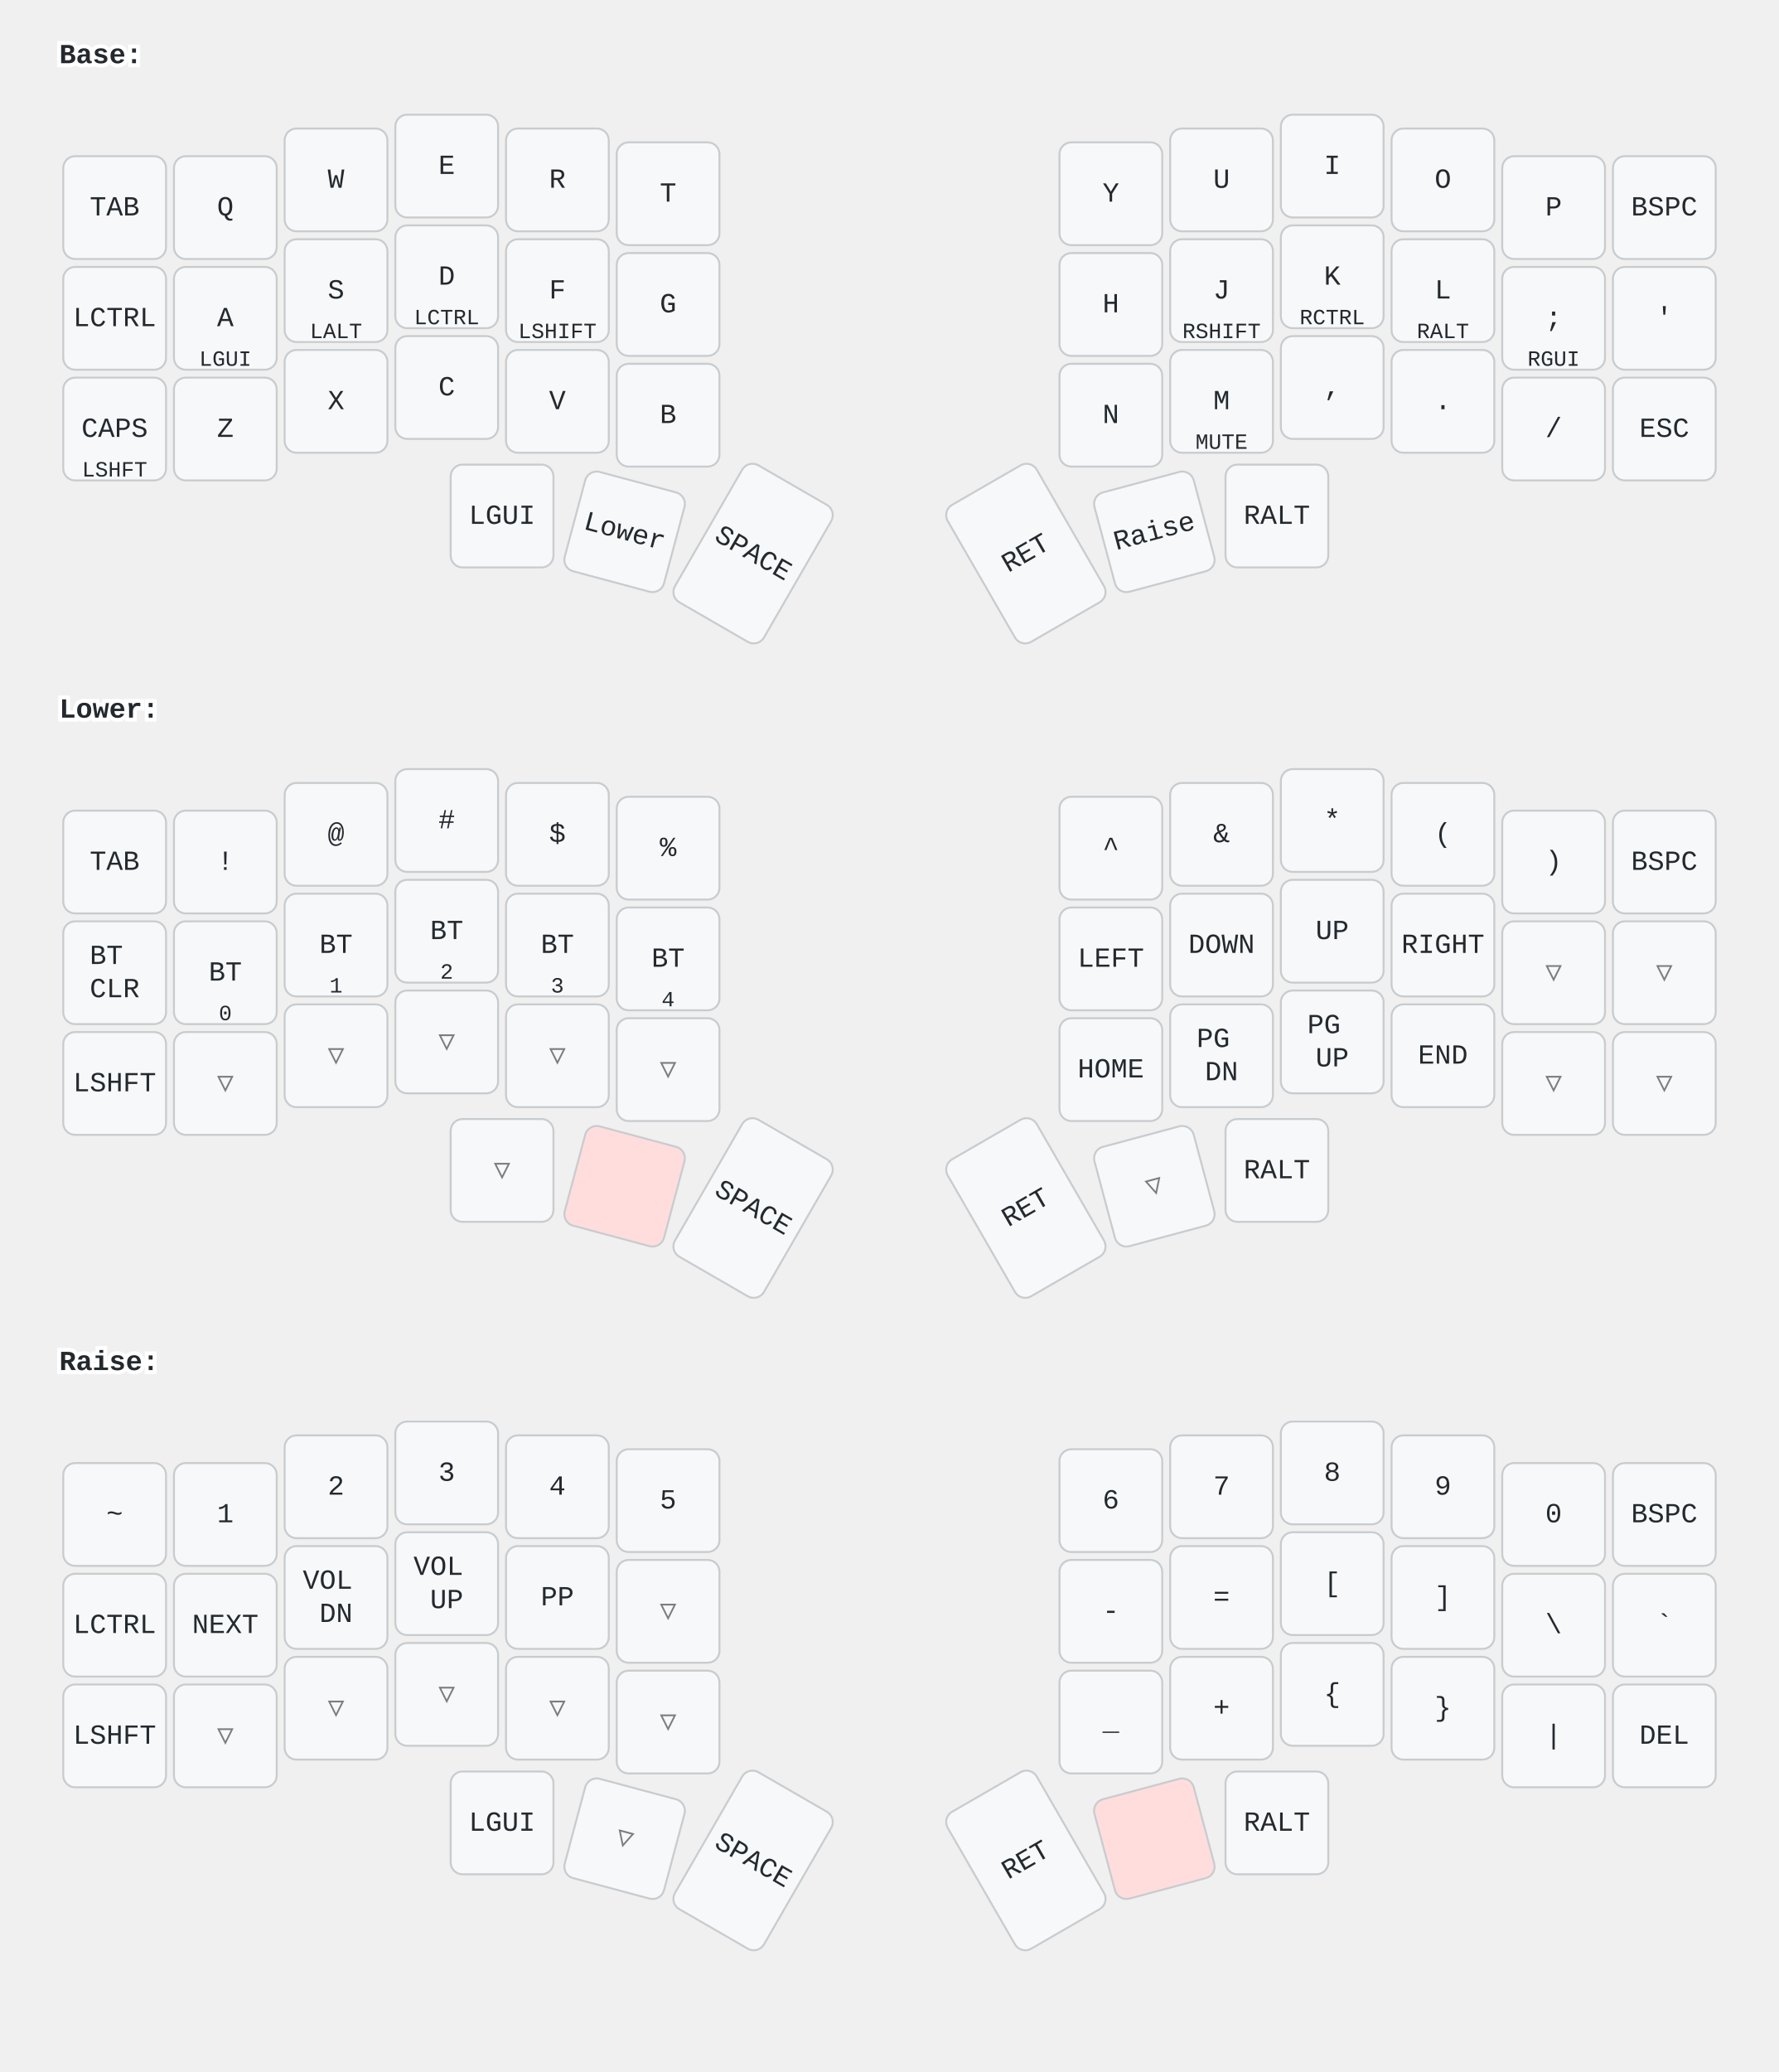
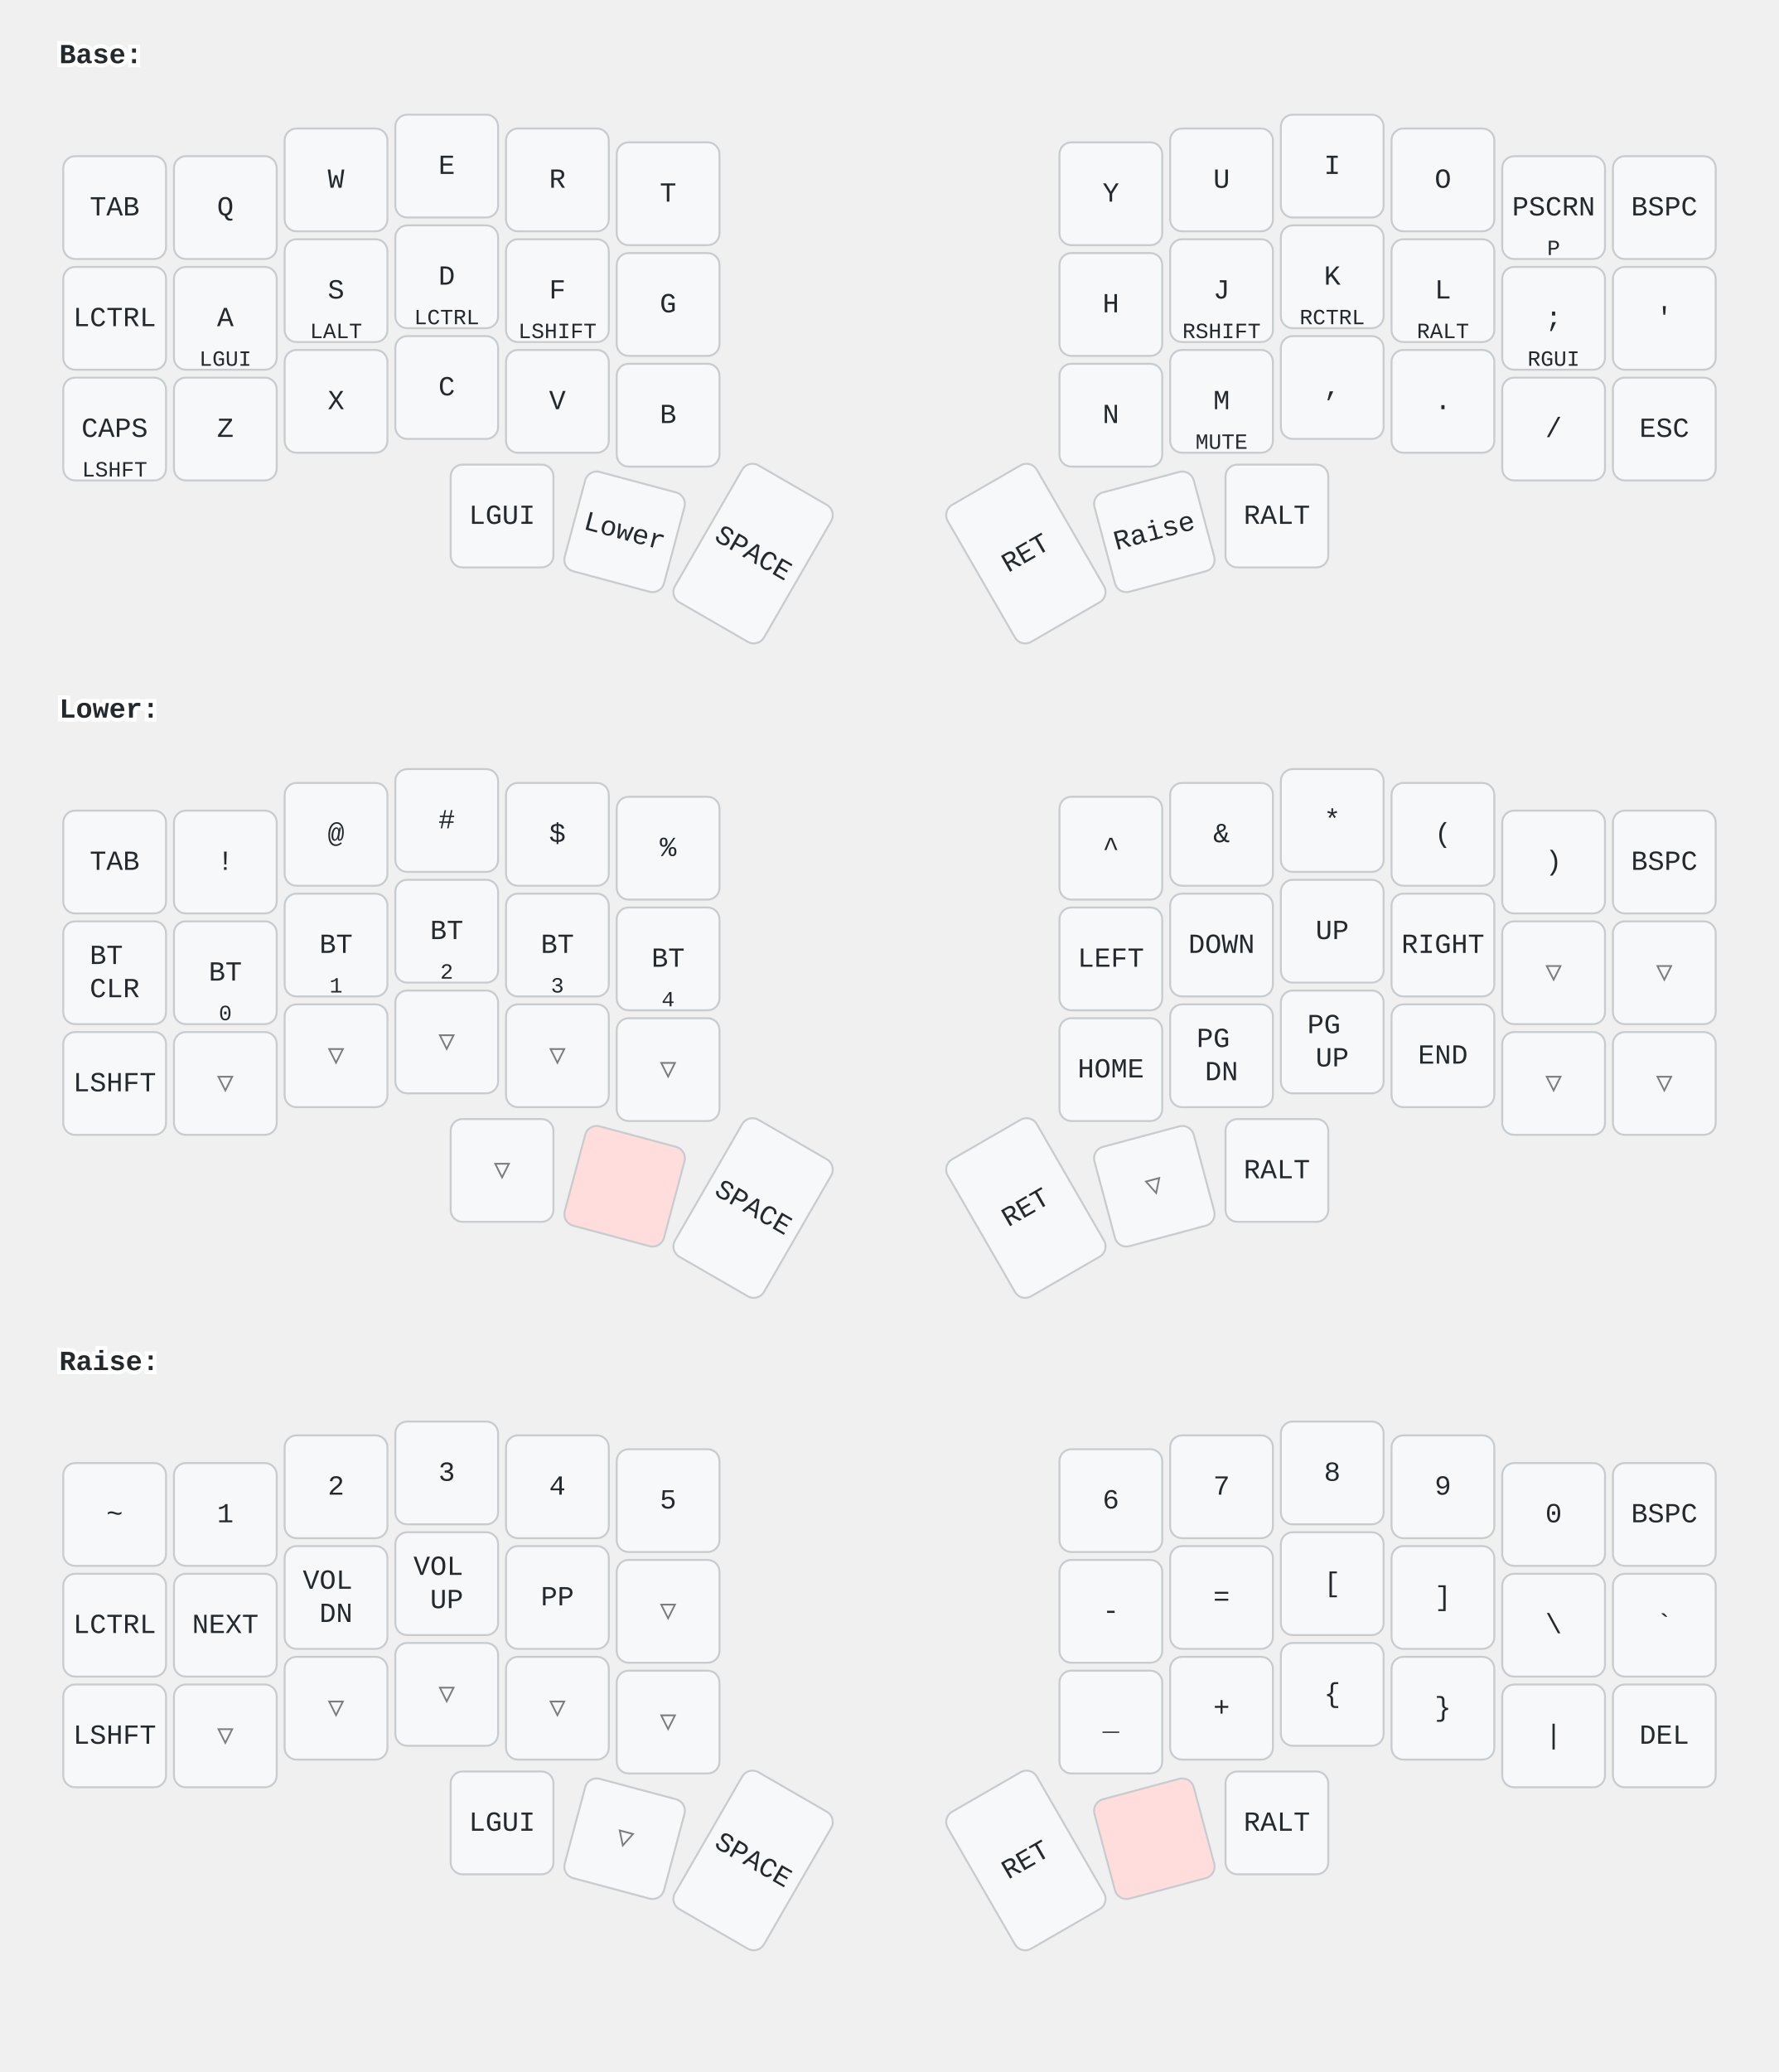
<svg xmlns="http://www.w3.org/2000/svg" width="900" height="1048" viewBox="0 0 900 1048" class="keymap">
  <style>/* inherit to force styles through use tags */
svg path {
    fill: inherit;
}

/* font and background color specifications */
svg.keymap {
    font-family: SFMono-Regular,Consolas,Liberation Mono,Menlo,monospace;
    font-size: 14px;
    font-kerning: normal;
    text-rendering: optimizeLegibility;
    fill: #24292e;
}

/* default key styling */
rect.key {
    fill: #f6f8fa;
}

rect.key, rect.combo {
    stroke: #c9cccf;
    stroke-width: 1;
}

/* default key side styling, only used is draw_key_sides is set */
rect.side {
    filter: brightness(90%);
}

/* color accent for combo boxes */
rect.combo, rect.combo-separate {
    fill: #cdf;
}

/* color accent for held keys */
rect.held, rect.combo.held {
    fill: #fdd;
}

/* color accent for ghost (optional) keys */
rect.ghost, rect.combo.ghost {
    stroke-dasharray: 4, 4;
    stroke-width: 2;
}

text {
    text-anchor: middle;
    dominant-baseline: middle;
}

/* styling for layer labels */
text.label {
    font-weight: bold;
    text-anchor: start;
    stroke: white;
    stroke-width: 4;
    paint-order: stroke;
}

/* styling for optional footer */
text.footer {
    text-anchor: end;
    dominant-baseline: auto;
    stroke: white;
    stroke-width: 4;
    paint-order: stroke;
}

/* styling for combo tap, and key hold/shifted label text */
text.combo, text.hold, text.shifted {
    font-size: 11px;
}

text.hold {
    text-anchor: middle;
    dominant-baseline: auto;
}

text.shifted {
    text-anchor: middle;
    dominant-baseline: hanging;
}

/* styling for hold/shifted label text in combo box */
text.combo.hold, text.combo.shifted {
    font-size: 8px;
}

/* lighter symbol for transparent keys */
text.trans {
    fill: #7b7e81;
}

/* styling for combo dendrons */
path.combo {
    stroke-width: 1;
    stroke: gray;
    fill: none;
}

/* Start Tabler Icons Cleanup */
/* cannot use height/width with glyphs */
.icon-tabler &gt; path {
    fill: inherit;
    stroke: inherit;
    stroke-width: 2;
}
/* hide tabler's default box */
.icon-tabler &gt; path[stroke="none"][fill="none"] {
    visibility: hidden;
}
/* End Tabler Icons Cleanup */
</style>
  <g transform="translate(30, 0)" class="layer-Base">
    <text x="0" y="28" class="label">Base:</text>
    <g transform="translate(0, 56)">
      <g transform="translate(28, 49)" class="key keypos-0">
        <rect rx="6" ry="6" x="-26" y="-26" width="52" height="52" class="key" />
        <text x="0" y="0" class="key tap">TAB</text>
      </g>
      <g transform="translate(84, 49)" class="key keypos-1">
        <rect rx="6" ry="6" x="-26" y="-26" width="52" height="52" class="key" />
        <text x="0" y="0" class="key tap">Q</text>
      </g>
      <g transform="translate(140, 35)" class="key keypos-2">
        <rect rx="6" ry="6" x="-26" y="-26" width="52" height="52" class="key" />
        <text x="0" y="0" class="key tap">W</text>
      </g>
      <g transform="translate(196, 28)" class="key keypos-3">
        <rect rx="6" ry="6" x="-26" y="-26" width="52" height="52" class="key" />
        <text x="0" y="0" class="key tap">E</text>
      </g>
      <g transform="translate(252, 35)" class="key keypos-4">
        <rect rx="6" ry="6" x="-26" y="-26" width="52" height="52" class="key" />
        <text x="0" y="0" class="key tap">R</text>
      </g>
      <g transform="translate(308, 42)" class="key keypos-5">
        <rect rx="6" ry="6" x="-26" y="-26" width="52" height="52" class="key" />
        <text x="0" y="0" class="key tap">T</text>
      </g>
      <g transform="translate(532, 42)" class="key keypos-6">
        <rect rx="6" ry="6" x="-26" y="-26" width="52" height="52" class="key" />
        <text x="0" y="0" class="key tap">Y</text>
      </g>
      <g transform="translate(588, 35)" class="key keypos-7">
        <rect rx="6" ry="6" x="-26" y="-26" width="52" height="52" class="key" />
        <text x="0" y="0" class="key tap">U</text>
      </g>
      <g transform="translate(644, 28)" class="key keypos-8">
        <rect rx="6" ry="6" x="-26" y="-26" width="52" height="52" class="key" />
        <text x="0" y="0" class="key tap">I</text>
      </g>
      <g transform="translate(700, 35)" class="key keypos-9">
        <rect rx="6" ry="6" x="-26" y="-26" width="52" height="52" class="key" />
        <text x="0" y="0" class="key tap">O</text>
      </g>
      <g transform="translate(756, 49)" class="key keypos-10">
        <rect rx="6" ry="6" x="-26" y="-26" width="52" height="52" class="key" />
-         <text x="0" y="0" class="key tap">P</text>
+         <text x="0" y="0" class="key tap">PSCRN</text>
+         <text x="0" y="24" class="key hold">P</text>
      </g>
      <g transform="translate(812, 49)" class="key keypos-11">
        <rect rx="6" ry="6" x="-26" y="-26" width="52" height="52" class="key" />
        <text x="0" y="0" class="key tap">BSPC</text>
      </g>
      <g transform="translate(28, 105)" class="key keypos-12">
        <rect rx="6" ry="6" x="-26" y="-26" width="52" height="52" class="key" />
        <text x="0" y="0" class="key tap">LCTRL</text>
      </g>
      <g transform="translate(84, 105)" class="key keypos-13">
        <rect rx="6" ry="6" x="-26" y="-26" width="52" height="52" class="key" />
        <text x="0" y="0" class="key tap">A</text>
        <text x="0" y="24" class="key hold">LGUI</text>
      </g>
      <g transform="translate(140, 91)" class="key keypos-14">
        <rect rx="6" ry="6" x="-26" y="-26" width="52" height="52" class="key" />
        <text x="0" y="0" class="key tap">S</text>
        <text x="0" y="24" class="key hold">LALT</text>
      </g>
      <g transform="translate(196, 84)" class="key keypos-15">
        <rect rx="6" ry="6" x="-26" y="-26" width="52" height="52" class="key" />
        <text x="0" y="0" class="key tap">D</text>
        <text x="0" y="24" class="key hold">LCTRL</text>
      </g>
      <g transform="translate(252, 91)" class="key keypos-16">
        <rect rx="6" ry="6" x="-26" y="-26" width="52" height="52" class="key" />
        <text x="0" y="0" class="key tap">F</text>
        <text x="0" y="24" class="key hold">LSHIFT</text>
      </g>
      <g transform="translate(308, 98)" class="key keypos-17">
        <rect rx="6" ry="6" x="-26" y="-26" width="52" height="52" class="key" />
        <text x="0" y="0" class="key tap">G</text>
      </g>
      <g transform="translate(532, 98)" class="key keypos-18">
        <rect rx="6" ry="6" x="-26" y="-26" width="52" height="52" class="key" />
        <text x="0" y="0" class="key tap">H</text>
      </g>
      <g transform="translate(588, 91)" class="key keypos-19">
        <rect rx="6" ry="6" x="-26" y="-26" width="52" height="52" class="key" />
        <text x="0" y="0" class="key tap">J</text>
        <text x="0" y="24" class="key hold">RSHIFT</text>
      </g>
      <g transform="translate(644, 84)" class="key keypos-20">
        <rect rx="6" ry="6" x="-26" y="-26" width="52" height="52" class="key" />
        <text x="0" y="0" class="key tap">K</text>
        <text x="0" y="24" class="key hold">RCTRL</text>
      </g>
      <g transform="translate(700, 91)" class="key keypos-21">
        <rect rx="6" ry="6" x="-26" y="-26" width="52" height="52" class="key" />
        <text x="0" y="0" class="key tap">L</text>
        <text x="0" y="24" class="key hold">RALT</text>
      </g>
      <g transform="translate(756, 105)" class="key keypos-22">
        <rect rx="6" ry="6" x="-26" y="-26" width="52" height="52" class="key" />
        <text x="0" y="0" class="key tap">;</text>
        <text x="0" y="24" class="key hold">RGUI</text>
      </g>
      <g transform="translate(812, 105)" class="key keypos-23">
        <rect rx="6" ry="6" x="-26" y="-26" width="52" height="52" class="key" />
        <text x="0" y="0" class="key tap">'</text>
      </g>
      <g transform="translate(28, 161)" class="key keypos-24">
        <rect rx="6" ry="6" x="-26" y="-26" width="52" height="52" class="key" />
        <text x="0" y="0" class="key tap">CAPS</text>
        <text x="0" y="24" class="key hold">LSHFT</text>
      </g>
      <g transform="translate(84, 161)" class="key keypos-25">
        <rect rx="6" ry="6" x="-26" y="-26" width="52" height="52" class="key" />
        <text x="0" y="0" class="key tap">Z</text>
      </g>
      <g transform="translate(140, 147)" class="key keypos-26">
        <rect rx="6" ry="6" x="-26" y="-26" width="52" height="52" class="key" />
        <text x="0" y="0" class="key tap">X</text>
      </g>
      <g transform="translate(196, 140)" class="key keypos-27">
        <rect rx="6" ry="6" x="-26" y="-26" width="52" height="52" class="key" />
        <text x="0" y="0" class="key tap">C</text>
      </g>
      <g transform="translate(252, 147)" class="key keypos-28">
        <rect rx="6" ry="6" x="-26" y="-26" width="52" height="52" class="key" />
        <text x="0" y="0" class="key tap">V</text>
      </g>
      <g transform="translate(308, 154)" class="key keypos-29">
        <rect rx="6" ry="6" x="-26" y="-26" width="52" height="52" class="key" />
        <text x="0" y="0" class="key tap">B</text>
      </g>
      <g transform="translate(532, 154)" class="key keypos-30">
        <rect rx="6" ry="6" x="-26" y="-26" width="52" height="52" class="key" />
        <text x="0" y="0" class="key tap">N</text>
      </g>
      <g transform="translate(588, 147)" class="key keypos-31">
        <rect rx="6" ry="6" x="-26" y="-26" width="52" height="52" class="key" />
        <text x="0" y="0" class="key tap">M</text>
        <text x="0" y="24" class="key hold">MUTE</text>
      </g>
      <g transform="translate(644, 140)" class="key keypos-32">
        <rect rx="6" ry="6" x="-26" y="-26" width="52" height="52" class="key" />
        <text x="0" y="0" class="key tap">,</text>
      </g>
      <g transform="translate(700, 147)" class="key keypos-33">
        <rect rx="6" ry="6" x="-26" y="-26" width="52" height="52" class="key" />
        <text x="0" y="0" class="key tap">.</text>
      </g>
      <g transform="translate(756, 161)" class="key keypos-34">
        <rect rx="6" ry="6" x="-26" y="-26" width="52" height="52" class="key" />
        <text x="0" y="0" class="key tap">/</text>
      </g>
      <g transform="translate(812, 161)" class="key keypos-35">
        <rect rx="6" ry="6" x="-26" y="-26" width="52" height="52" class="key" />
        <text x="0" y="0" class="key tap">ESC</text>
      </g>
      <g transform="translate(224, 205)" class="key keypos-36">
        <rect rx="6" ry="6" x="-26" y="-26" width="52" height="52" class="key" />
        <text x="0" y="0" class="key tap">LGUI</text>
      </g>
      <g transform="translate(286, 213) rotate(15.0)" class="key keypos-37">
        <rect rx="6" ry="6" x="-26" y="-26" width="52" height="52" class="key" />
        <text x="0" y="0" class="key tap">Lower</text>
      </g>
      <g transform="translate(351, 224) rotate(30.0)" class="key keypos-38">
        <rect rx="6" ry="6" x="-26" y="-40" width="52" height="80" class="key" />
        <text x="0" y="0" class="key tap">SPACE</text>
      </g>
      <g transform="translate(489, 224) rotate(-30.0)" class="key keypos-39">
        <rect rx="6" ry="6" x="-26" y="-40" width="52" height="80" class="key" />
        <text x="0" y="0" class="key tap">RET</text>
      </g>
      <g transform="translate(554, 213) rotate(-15.0)" class="key keypos-40">
        <rect rx="6" ry="6" x="-26" y="-26" width="52" height="52" class="key" />
        <text x="0" y="0" class="key tap">Raise</text>
      </g>
      <g transform="translate(616, 205)" class="key keypos-41">
        <rect rx="6" ry="6" x="-26" y="-26" width="52" height="52" class="key" />
        <text x="0" y="0" class="key tap">RALT</text>
      </g>
    </g>
  </g>
  <g transform="translate(30, 331)" class="layer-Lower">
    <text x="0" y="28" class="label">Lower:</text>
    <g transform="translate(0, 56)">
      <g transform="translate(28, 49)" class="key keypos-0">
        <rect rx="6" ry="6" x="-26" y="-26" width="52" height="52" class="key" />
        <text x="0" y="0" class="key tap">TAB</text>
      </g>
      <g transform="translate(84, 49)" class="key keypos-1">
        <rect rx="6" ry="6" x="-26" y="-26" width="52" height="52" class="key" />
        <text x="0" y="0" class="key tap">!</text>
      </g>
      <g transform="translate(140, 35)" class="key keypos-2">
        <rect rx="6" ry="6" x="-26" y="-26" width="52" height="52" class="key" />
        <text x="0" y="0" class="key tap">@</text>
      </g>
      <g transform="translate(196, 28)" class="key keypos-3">
        <rect rx="6" ry="6" x="-26" y="-26" width="52" height="52" class="key" />
        <text x="0" y="0" class="key tap">#</text>
      </g>
      <g transform="translate(252, 35)" class="key keypos-4">
        <rect rx="6" ry="6" x="-26" y="-26" width="52" height="52" class="key" />
        <text x="0" y="0" class="key tap">$</text>
      </g>
      <g transform="translate(308, 42)" class="key keypos-5">
        <rect rx="6" ry="6" x="-26" y="-26" width="52" height="52" class="key" />
        <text x="0" y="0" class="key tap">%</text>
      </g>
      <g transform="translate(532, 42)" class="key keypos-6">
        <rect rx="6" ry="6" x="-26" y="-26" width="52" height="52" class="key" />
        <text x="0" y="0" class="key tap">^</text>
      </g>
      <g transform="translate(588, 35)" class="key keypos-7">
        <rect rx="6" ry="6" x="-26" y="-26" width="52" height="52" class="key" />
        <text x="0" y="0" class="key tap">&amp;</text>
      </g>
      <g transform="translate(644, 28)" class="key keypos-8">
        <rect rx="6" ry="6" x="-26" y="-26" width="52" height="52" class="key" />
        <text x="0" y="0" class="key tap">*</text>
      </g>
      <g transform="translate(700, 35)" class="key keypos-9">
        <rect rx="6" ry="6" x="-26" y="-26" width="52" height="52" class="key" />
        <text x="0" y="0" class="key tap">(</text>
      </g>
      <g transform="translate(756, 49)" class="key keypos-10">
        <rect rx="6" ry="6" x="-26" y="-26" width="52" height="52" class="key" />
        <text x="0" y="0" class="key tap">)</text>
      </g>
      <g transform="translate(812, 49)" class="key keypos-11">
        <rect rx="6" ry="6" x="-26" y="-26" width="52" height="52" class="key" />
        <text x="0" y="0" class="key tap">BSPC</text>
      </g>
      <g transform="translate(28, 105)" class="key keypos-12">
        <rect rx="6" ry="6" x="-26" y="-26" width="52" height="52" class="key" />
        <text x="0" y="0" class="key tap">
          <tspan x="0" dy="-0.6em">BT</tspan>
          <tspan x="0" dy="1.2em">CLR</tspan>
        </text>
      </g>
      <g transform="translate(84, 105)" class="key keypos-13">
        <rect rx="6" ry="6" x="-26" y="-26" width="52" height="52" class="key" />
        <text x="0" y="0" class="key tap">BT</text>
        <text x="0" y="24" class="key hold">0</text>
      </g>
      <g transform="translate(140, 91)" class="key keypos-14">
        <rect rx="6" ry="6" x="-26" y="-26" width="52" height="52" class="key" />
        <text x="0" y="0" class="key tap">BT</text>
        <text x="0" y="24" class="key hold">1</text>
      </g>
      <g transform="translate(196, 84)" class="key keypos-15">
        <rect rx="6" ry="6" x="-26" y="-26" width="52" height="52" class="key" />
        <text x="0" y="0" class="key tap">BT</text>
        <text x="0" y="24" class="key hold">2</text>
      </g>
      <g transform="translate(252, 91)" class="key keypos-16">
        <rect rx="6" ry="6" x="-26" y="-26" width="52" height="52" class="key" />
        <text x="0" y="0" class="key tap">BT</text>
        <text x="0" y="24" class="key hold">3</text>
      </g>
      <g transform="translate(308, 98)" class="key keypos-17">
        <rect rx="6" ry="6" x="-26" y="-26" width="52" height="52" class="key" />
        <text x="0" y="0" class="key tap">BT</text>
        <text x="0" y="24" class="key hold">4</text>
      </g>
      <g transform="translate(532, 98)" class="key keypos-18">
        <rect rx="6" ry="6" x="-26" y="-26" width="52" height="52" class="key" />
        <text x="0" y="0" class="key tap">LEFT</text>
      </g>
      <g transform="translate(588, 91)" class="key keypos-19">
        <rect rx="6" ry="6" x="-26" y="-26" width="52" height="52" class="key" />
        <text x="0" y="0" class="key tap">DOWN</text>
      </g>
      <g transform="translate(644, 84)" class="key keypos-20">
        <rect rx="6" ry="6" x="-26" y="-26" width="52" height="52" class="key" />
        <text x="0" y="0" class="key tap">UP</text>
      </g>
      <g transform="translate(700, 91)" class="key keypos-21">
        <rect rx="6" ry="6" x="-26" y="-26" width="52" height="52" class="key" />
        <text x="0" y="0" class="key tap">RIGHT</text>
      </g>
      <g transform="translate(756, 105)" class="key trans keypos-22">
        <rect rx="6" ry="6" x="-26" y="-26" width="52" height="52" class="key trans" />
        <text x="0" y="0" class="key trans tap">▽</text>
      </g>
      <g transform="translate(812, 105)" class="key trans keypos-23">
        <rect rx="6" ry="6" x="-26" y="-26" width="52" height="52" class="key trans" />
        <text x="0" y="0" class="key trans tap">▽</text>
      </g>
      <g transform="translate(28, 161)" class="key keypos-24">
        <rect rx="6" ry="6" x="-26" y="-26" width="52" height="52" class="key" />
        <text x="0" y="0" class="key tap">LSHFT</text>
      </g>
      <g transform="translate(84, 161)" class="key trans keypos-25">
        <rect rx="6" ry="6" x="-26" y="-26" width="52" height="52" class="key trans" />
        <text x="0" y="0" class="key trans tap">▽</text>
      </g>
      <g transform="translate(140, 147)" class="key trans keypos-26">
        <rect rx="6" ry="6" x="-26" y="-26" width="52" height="52" class="key trans" />
        <text x="0" y="0" class="key trans tap">▽</text>
      </g>
      <g transform="translate(196, 140)" class="key trans keypos-27">
        <rect rx="6" ry="6" x="-26" y="-26" width="52" height="52" class="key trans" />
        <text x="0" y="0" class="key trans tap">▽</text>
      </g>
      <g transform="translate(252, 147)" class="key trans keypos-28">
        <rect rx="6" ry="6" x="-26" y="-26" width="52" height="52" class="key trans" />
        <text x="0" y="0" class="key trans tap">▽</text>
      </g>
      <g transform="translate(308, 154)" class="key trans keypos-29">
        <rect rx="6" ry="6" x="-26" y="-26" width="52" height="52" class="key trans" />
        <text x="0" y="0" class="key trans tap">▽</text>
      </g>
      <g transform="translate(532, 154)" class="key keypos-30">
        <rect rx="6" ry="6" x="-26" y="-26" width="52" height="52" class="key" />
        <text x="0" y="0" class="key tap">HOME</text>
      </g>
      <g transform="translate(588, 147)" class="key keypos-31">
        <rect rx="6" ry="6" x="-26" y="-26" width="52" height="52" class="key" />
        <text x="0" y="0" class="key tap">
          <tspan x="0" dy="-0.6em">PG</tspan>
          <tspan x="0" dy="1.2em">DN</tspan>
        </text>
      </g>
      <g transform="translate(644, 140)" class="key keypos-32">
        <rect rx="6" ry="6" x="-26" y="-26" width="52" height="52" class="key" />
        <text x="0" y="0" class="key tap">
          <tspan x="0" dy="-0.6em">PG</tspan>
          <tspan x="0" dy="1.2em">UP</tspan>
        </text>
      </g>
      <g transform="translate(700, 147)" class="key keypos-33">
        <rect rx="6" ry="6" x="-26" y="-26" width="52" height="52" class="key" />
        <text x="0" y="0" class="key tap">END</text>
      </g>
      <g transform="translate(756, 161)" class="key trans keypos-34">
        <rect rx="6" ry="6" x="-26" y="-26" width="52" height="52" class="key trans" />
        <text x="0" y="0" class="key trans tap">▽</text>
      </g>
      <g transform="translate(812, 161)" class="key trans keypos-35">
        <rect rx="6" ry="6" x="-26" y="-26" width="52" height="52" class="key trans" />
        <text x="0" y="0" class="key trans tap">▽</text>
      </g>
      <g transform="translate(224, 205)" class="key trans keypos-36">
        <rect rx="6" ry="6" x="-26" y="-26" width="52" height="52" class="key trans" />
        <text x="0" y="0" class="key trans tap">▽</text>
      </g>
      <g transform="translate(286, 213) rotate(15.0)" class="key held keypos-37">
        <rect rx="6" ry="6" x="-26" y="-26" width="52" height="52" class="key held" />
      </g>
      <g transform="translate(351, 224) rotate(30.0)" class="key keypos-38">
        <rect rx="6" ry="6" x="-26" y="-40" width="52" height="80" class="key" />
        <text x="0" y="0" class="key tap">SPACE</text>
      </g>
      <g transform="translate(489, 224) rotate(-30.0)" class="key keypos-39">
        <rect rx="6" ry="6" x="-26" y="-40" width="52" height="80" class="key" />
        <text x="0" y="0" class="key tap">RET</text>
      </g>
      <g transform="translate(554, 213) rotate(-15.0)" class="key trans keypos-40">
        <rect rx="6" ry="6" x="-26" y="-26" width="52" height="52" class="key trans" />
        <text x="0" y="0" class="key trans tap">▽</text>
      </g>
      <g transform="translate(616, 205)" class="key keypos-41">
        <rect rx="6" ry="6" x="-26" y="-26" width="52" height="52" class="key" />
        <text x="0" y="0" class="key tap">RALT</text>
      </g>
    </g>
  </g>
  <g transform="translate(30, 661)" class="layer-Raise">
    <text x="0" y="28" class="label">Raise:</text>
    <g transform="translate(0, 56)">
      <g transform="translate(28, 49)" class="key keypos-0">
        <rect rx="6" ry="6" x="-26" y="-26" width="52" height="52" class="key" />
        <text x="0" y="0" class="key tap">~</text>
      </g>
      <g transform="translate(84, 49)" class="key keypos-1">
        <rect rx="6" ry="6" x="-26" y="-26" width="52" height="52" class="key" />
        <text x="0" y="0" class="key tap">1</text>
      </g>
      <g transform="translate(140, 35)" class="key keypos-2">
        <rect rx="6" ry="6" x="-26" y="-26" width="52" height="52" class="key" />
        <text x="0" y="0" class="key tap">2</text>
      </g>
      <g transform="translate(196, 28)" class="key keypos-3">
        <rect rx="6" ry="6" x="-26" y="-26" width="52" height="52" class="key" />
        <text x="0" y="0" class="key tap">3</text>
      </g>
      <g transform="translate(252, 35)" class="key keypos-4">
        <rect rx="6" ry="6" x="-26" y="-26" width="52" height="52" class="key" />
        <text x="0" y="0" class="key tap">4</text>
      </g>
      <g transform="translate(308, 42)" class="key keypos-5">
        <rect rx="6" ry="6" x="-26" y="-26" width="52" height="52" class="key" />
        <text x="0" y="0" class="key tap">5</text>
      </g>
      <g transform="translate(532, 42)" class="key keypos-6">
        <rect rx="6" ry="6" x="-26" y="-26" width="52" height="52" class="key" />
        <text x="0" y="0" class="key tap">6</text>
      </g>
      <g transform="translate(588, 35)" class="key keypos-7">
        <rect rx="6" ry="6" x="-26" y="-26" width="52" height="52" class="key" />
        <text x="0" y="0" class="key tap">7</text>
      </g>
      <g transform="translate(644, 28)" class="key keypos-8">
        <rect rx="6" ry="6" x="-26" y="-26" width="52" height="52" class="key" />
        <text x="0" y="0" class="key tap">8</text>
      </g>
      <g transform="translate(700, 35)" class="key keypos-9">
        <rect rx="6" ry="6" x="-26" y="-26" width="52" height="52" class="key" />
        <text x="0" y="0" class="key tap">9</text>
      </g>
      <g transform="translate(756, 49)" class="key keypos-10">
        <rect rx="6" ry="6" x="-26" y="-26" width="52" height="52" class="key" />
        <text x="0" y="0" class="key tap">0</text>
      </g>
      <g transform="translate(812, 49)" class="key keypos-11">
        <rect rx="6" ry="6" x="-26" y="-26" width="52" height="52" class="key" />
        <text x="0" y="0" class="key tap">BSPC</text>
      </g>
      <g transform="translate(28, 105)" class="key keypos-12">
        <rect rx="6" ry="6" x="-26" y="-26" width="52" height="52" class="key" />
        <text x="0" y="0" class="key tap">LCTRL</text>
      </g>
      <g transform="translate(84, 105)" class="key keypos-13">
        <rect rx="6" ry="6" x="-26" y="-26" width="52" height="52" class="key" />
        <text x="0" y="0" class="key tap">NEXT</text>
      </g>
      <g transform="translate(140, 91)" class="key keypos-14">
        <rect rx="6" ry="6" x="-26" y="-26" width="52" height="52" class="key" />
        <text x="0" y="0" class="key tap">
          <tspan x="0" dy="-0.6em">VOL</tspan>
          <tspan x="0" dy="1.2em">DN</tspan>
        </text>
      </g>
      <g transform="translate(196, 84)" class="key keypos-15">
        <rect rx="6" ry="6" x="-26" y="-26" width="52" height="52" class="key" />
        <text x="0" y="0" class="key tap">
          <tspan x="0" dy="-0.6em">VOL</tspan>
          <tspan x="0" dy="1.2em">UP</tspan>
        </text>
      </g>
      <g transform="translate(252, 91)" class="key keypos-16">
        <rect rx="6" ry="6" x="-26" y="-26" width="52" height="52" class="key" />
        <text x="0" y="0" class="key tap">PP</text>
      </g>
      <g transform="translate(308, 98)" class="key trans keypos-17">
        <rect rx="6" ry="6" x="-26" y="-26" width="52" height="52" class="key trans" />
        <text x="0" y="0" class="key trans tap">▽</text>
      </g>
      <g transform="translate(532, 98)" class="key keypos-18">
        <rect rx="6" ry="6" x="-26" y="-26" width="52" height="52" class="key" />
        <text x="0" y="0" class="key tap">-</text>
      </g>
      <g transform="translate(588, 91)" class="key keypos-19">
        <rect rx="6" ry="6" x="-26" y="-26" width="52" height="52" class="key" />
        <text x="0" y="0" class="key tap">=</text>
      </g>
      <g transform="translate(644, 84)" class="key keypos-20">
        <rect rx="6" ry="6" x="-26" y="-26" width="52" height="52" class="key" />
        <text x="0" y="0" class="key tap">[</text>
      </g>
      <g transform="translate(700, 91)" class="key keypos-21">
        <rect rx="6" ry="6" x="-26" y="-26" width="52" height="52" class="key" />
        <text x="0" y="0" class="key tap">]</text>
      </g>
      <g transform="translate(756, 105)" class="key keypos-22">
        <rect rx="6" ry="6" x="-26" y="-26" width="52" height="52" class="key" />
        <text x="0" y="0" class="key tap">\</text>
      </g>
      <g transform="translate(812, 105)" class="key keypos-23">
        <rect rx="6" ry="6" x="-26" y="-26" width="52" height="52" class="key" />
        <text x="0" y="0" class="key tap">`</text>
      </g>
      <g transform="translate(28, 161)" class="key keypos-24">
        <rect rx="6" ry="6" x="-26" y="-26" width="52" height="52" class="key" />
        <text x="0" y="0" class="key tap">LSHFT</text>
      </g>
      <g transform="translate(84, 161)" class="key trans keypos-25">
        <rect rx="6" ry="6" x="-26" y="-26" width="52" height="52" class="key trans" />
        <text x="0" y="0" class="key trans tap">▽</text>
      </g>
      <g transform="translate(140, 147)" class="key trans keypos-26">
        <rect rx="6" ry="6" x="-26" y="-26" width="52" height="52" class="key trans" />
        <text x="0" y="0" class="key trans tap">▽</text>
      </g>
      <g transform="translate(196, 140)" class="key trans keypos-27">
        <rect rx="6" ry="6" x="-26" y="-26" width="52" height="52" class="key trans" />
        <text x="0" y="0" class="key trans tap">▽</text>
      </g>
      <g transform="translate(252, 147)" class="key trans keypos-28">
        <rect rx="6" ry="6" x="-26" y="-26" width="52" height="52" class="key trans" />
        <text x="0" y="0" class="key trans tap">▽</text>
      </g>
      <g transform="translate(308, 154)" class="key trans keypos-29">
        <rect rx="6" ry="6" x="-26" y="-26" width="52" height="52" class="key trans" />
        <text x="0" y="0" class="key trans tap">▽</text>
      </g>
      <g transform="translate(532, 154)" class="key keypos-30">
        <rect rx="6" ry="6" x="-26" y="-26" width="52" height="52" class="key" />
        <text x="0" y="0" class="key tap">_</text>
      </g>
      <g transform="translate(588, 147)" class="key keypos-31">
        <rect rx="6" ry="6" x="-26" y="-26" width="52" height="52" class="key" />
        <text x="0" y="0" class="key tap">+</text>
      </g>
      <g transform="translate(644, 140)" class="key keypos-32">
        <rect rx="6" ry="6" x="-26" y="-26" width="52" height="52" class="key" />
        <text x="0" y="0" class="key tap">{</text>
      </g>
      <g transform="translate(700, 147)" class="key keypos-33">
        <rect rx="6" ry="6" x="-26" y="-26" width="52" height="52" class="key" />
        <text x="0" y="0" class="key tap">}</text>
      </g>
      <g transform="translate(756, 161)" class="key keypos-34">
        <rect rx="6" ry="6" x="-26" y="-26" width="52" height="52" class="key" />
        <text x="0" y="0" class="key tap">|</text>
      </g>
      <g transform="translate(812, 161)" class="key keypos-35">
        <rect rx="6" ry="6" x="-26" y="-26" width="52" height="52" class="key" />
        <text x="0" y="0" class="key tap">DEL</text>
      </g>
      <g transform="translate(224, 205)" class="key keypos-36">
        <rect rx="6" ry="6" x="-26" y="-26" width="52" height="52" class="key" />
        <text x="0" y="0" class="key tap">LGUI</text>
      </g>
      <g transform="translate(286, 213) rotate(15.0)" class="key trans keypos-37">
        <rect rx="6" ry="6" x="-26" y="-26" width="52" height="52" class="key trans" />
        <text x="0" y="0" class="key trans tap">▽</text>
      </g>
      <g transform="translate(351, 224) rotate(30.0)" class="key keypos-38">
        <rect rx="6" ry="6" x="-26" y="-40" width="52" height="80" class="key" />
        <text x="0" y="0" class="key tap">SPACE</text>
      </g>
      <g transform="translate(489, 224) rotate(-30.0)" class="key keypos-39">
        <rect rx="6" ry="6" x="-26" y="-40" width="52" height="80" class="key" />
        <text x="0" y="0" class="key tap">RET</text>
      </g>
      <g transform="translate(554, 213) rotate(-15.0)" class="key held keypos-40">
        <rect rx="6" ry="6" x="-26" y="-26" width="52" height="52" class="key held" />
      </g>
      <g transform="translate(616, 205)" class="key keypos-41">
        <rect rx="6" ry="6" x="-26" y="-26" width="52" height="52" class="key" />
        <text x="0" y="0" class="key tap">RALT</text>
      </g>
    </g>
  </g>
</svg>
